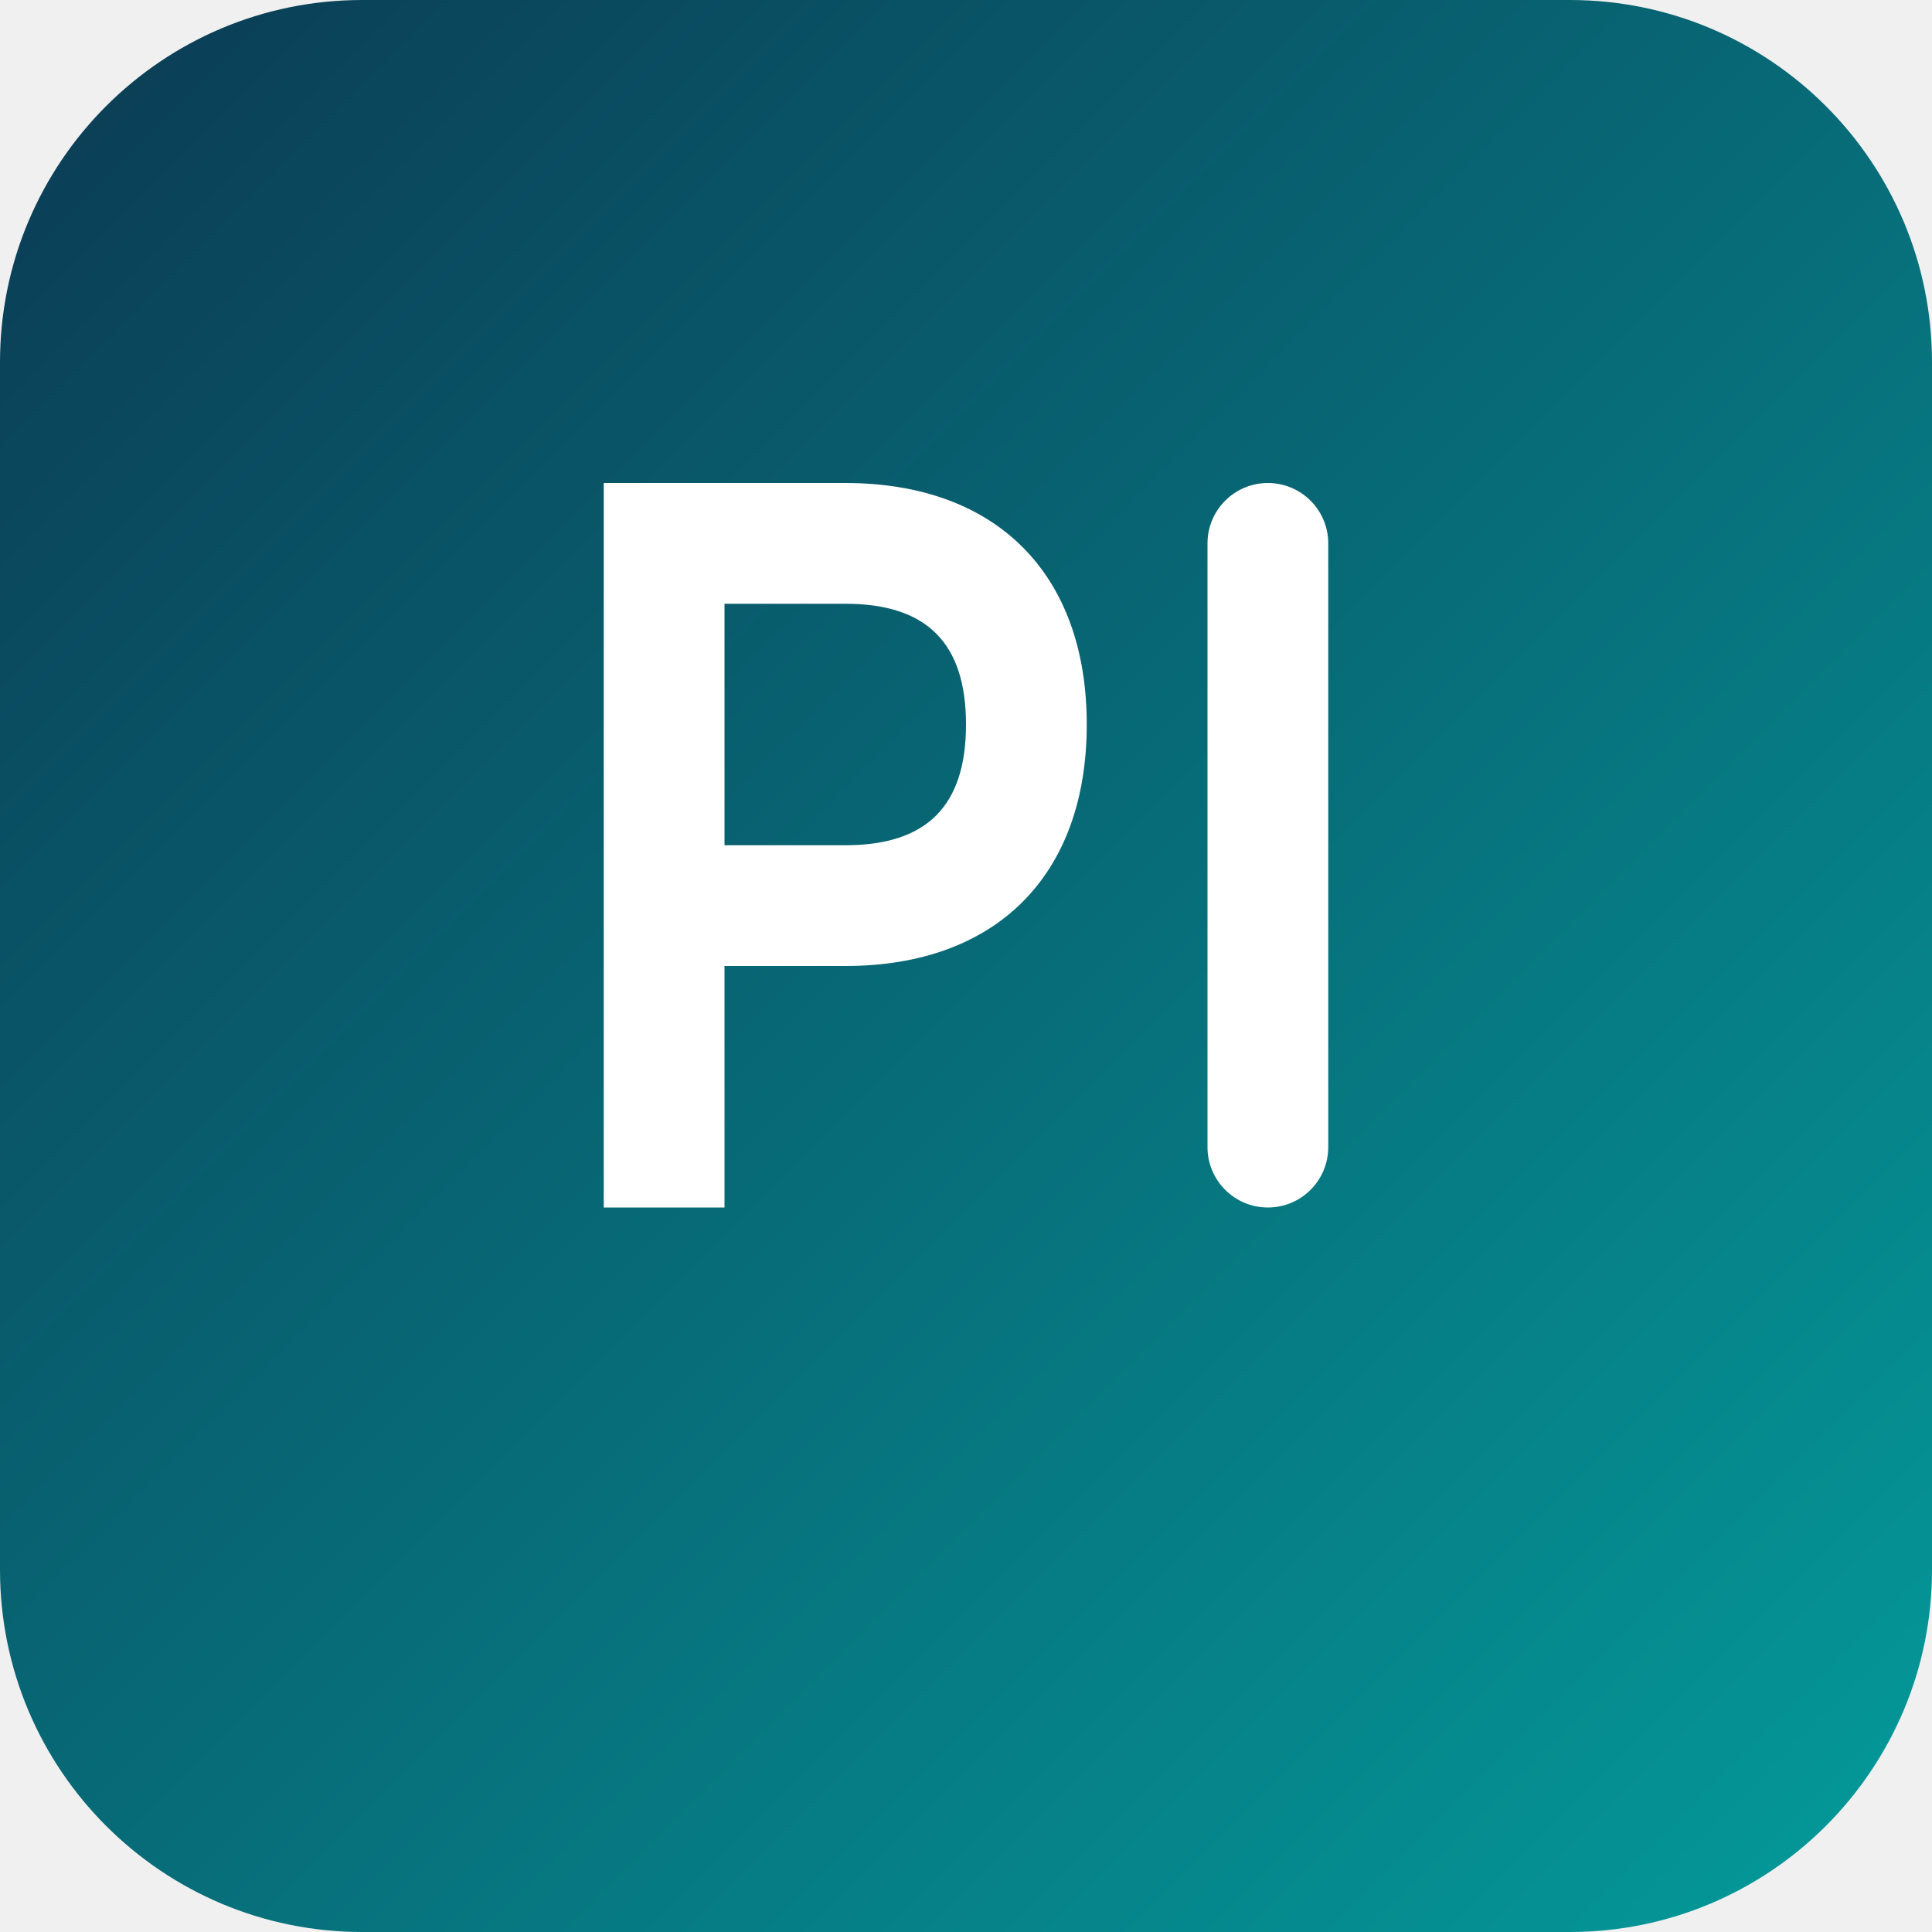
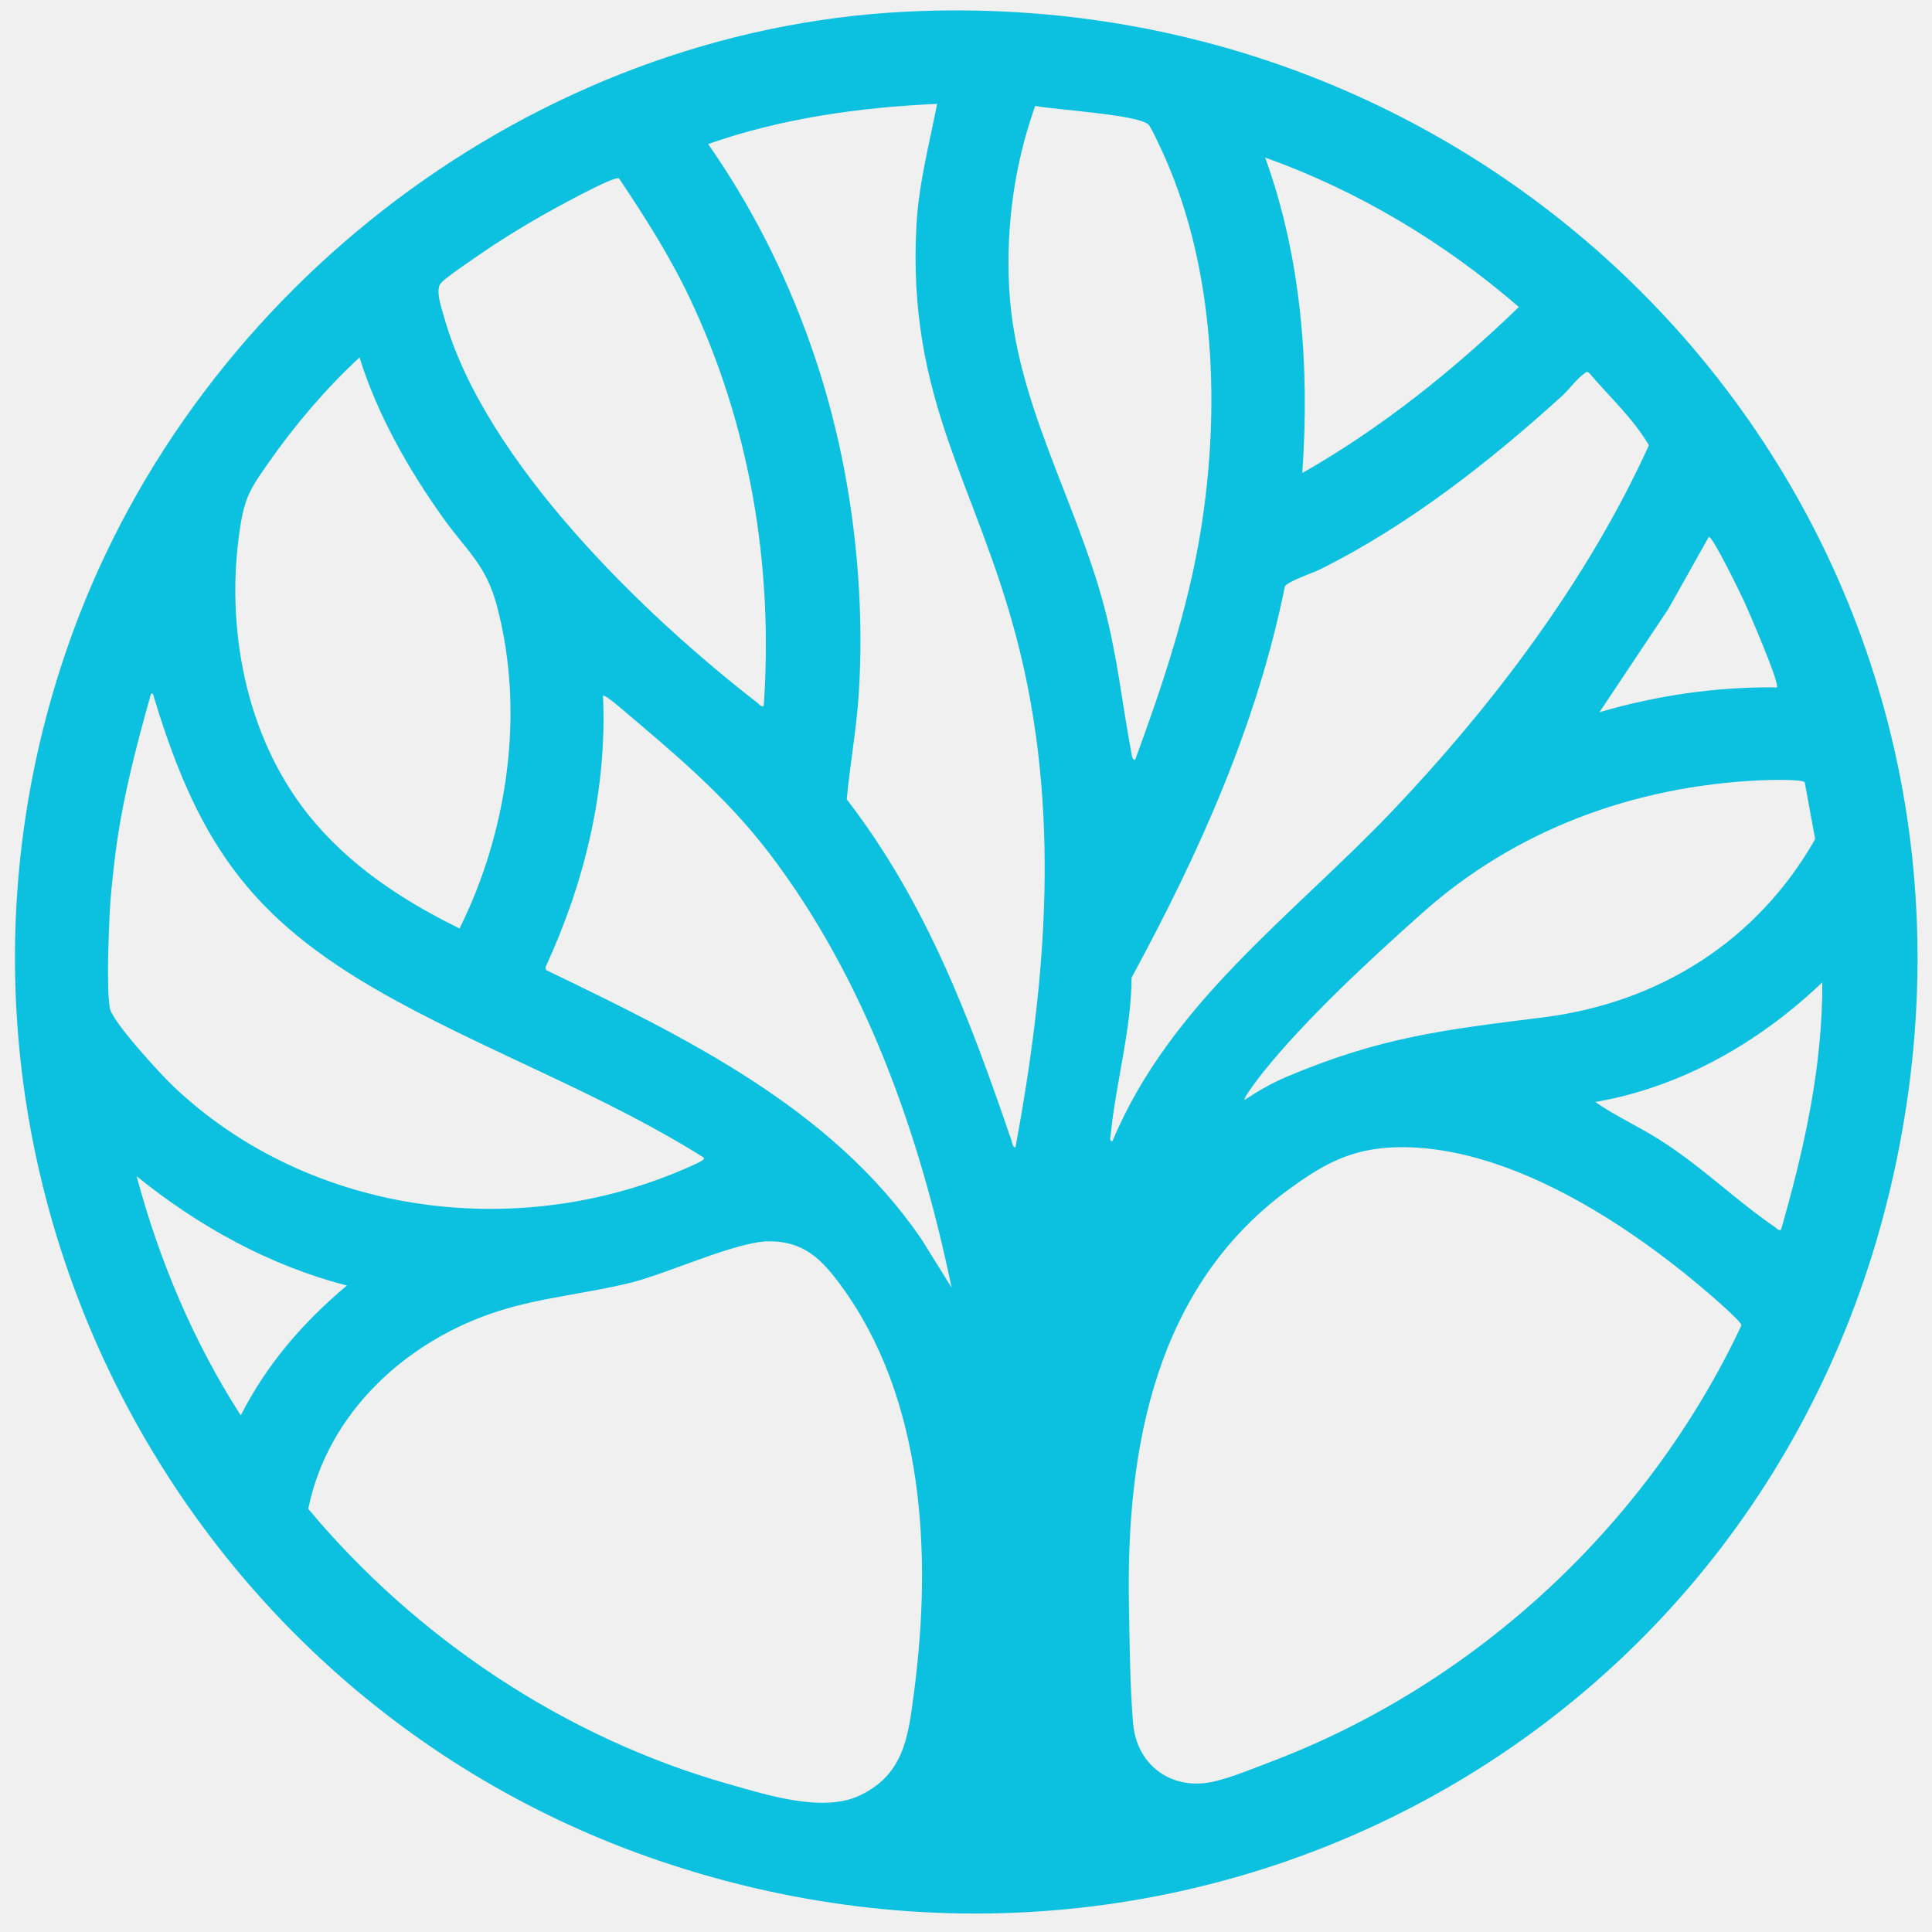
- <svg xmlns="http://www.w3.org/2000/svg" width="64" height="64" viewBox="0 0 64 64">
-   <defs>
-     <linearGradient id="g" x1="0" y1="0" x2="1" y2="1">
-       <stop offset="0%" stop-color="#0B3A53" />
-       <stop offset="100%" stop-color="#049b9b" />
-     </linearGradient>
-   </defs>
-   <rect width="64" height="64" rx="12" fill="url(#g)" />
-   <g transform="translate(12,12)">
-     <path d="M8 28 L8 4 L16 4 C21 4 24 7 24 12 C24 17 21 20 16 20 L12 20 L12 28 Z M12 16 L16 16 C18.7 16 20 14.7 20 12 C20 9.3 18.7 8 16 8 L12 8 Z" fill="#fff" />
-     <rect x="28" y="4" width="4" height="24" fill="#fff" rx="2" />
-   </g>
+ <svg xmlns="http://www.w3.org/2000/svg" width="520" zoomAndPan="magnify" viewBox="0 0 390 390" height="520" preserveAspectRatio="xMidYMid meet" version="1.0">
+   <path fill="#0cc0df" d="M 182.836 2.359 C 305.391 -3.77 403.254 100.762 384.852 223.004 C 366.449 345.246 246.102 413.996 133.148 375.645 C 31.723 341.199 -22.254 228.906 14.656 127.742 C 40.176 57.793 107.867 6.109 182.836 2.359 Z M 189.172 20.969 C 173.496 21.664 157.766 23.887 142.938 29.078 C 156.047 47.793 165.25 69.652 169.883 92.066 C 173.094 107.57 174.379 124.41 173.34 140.227 C 172.871 147.293 171.586 154.305 170.926 161.355 C 187.004 182.238 195.734 205.523 204.156 230.156 C 204.312 230.625 204.398 231.668 204.988 231.598 C 211.324 197.484 214.121 163.074 205.285 129.113 C 197.09 97.621 183.043 80.852 185.004 45.328 C 185.457 37.098 187.609 29.008 189.172 20.969 Z M 229.156 153.352 C 234.676 138.332 239.781 123.109 242.367 107.238 C 246.359 82.707 245.32 54.773 235.18 31.82 C 234.676 30.691 232.402 25.691 231.848 25.156 C 229.711 23.09 212.73 22.168 208.98 21.371 C 204.762 33.09 203.043 45.781 203.723 58.262 C 204.953 80.938 216.949 100.418 222.785 122.047 C 225.578 132.43 226.48 141.891 228.426 152.223 C 228.496 152.605 228.602 153.473 229.156 153.367 Z M 262.887 95.484 C 278.895 86.387 293.391 74.738 306.605 61.977 C 291.586 48.973 274.156 38.504 255.387 31.805 C 262.73 52.082 264.383 74.043 262.887 95.484 Z M 124.969 36.004 C 123.945 35.398 110.941 42.637 108.93 43.785 C 104.777 46.18 100.316 48.922 96.41 51.664 C 94.727 52.848 90.109 55.902 88.996 57.152 C 87.766 58.523 89.238 62.516 89.742 64.34 C 97.938 93.105 129.711 123.941 152.922 141.891 C 153.34 142.223 153.461 142.691 154.172 142.516 C 156.152 114.168 151.34 85.57 139.121 59.945 C 135.109 51.543 130.125 43.715 124.953 36.004 Z M 72.555 72.168 C 65.855 78.367 59.535 85.781 54.309 93.262 C 50.699 98.438 49.449 100.105 48.457 106.562 C 45.422 126.422 49.516 148.473 62.156 164.359 C 70.332 174.617 81.098 181.684 92.766 187.43 C 102.504 167.812 105.977 143.82 100.352 122.449 C 98.094 113.855 94.152 111.199 89.309 104.355 C 82.363 94.582 76.168 83.664 72.574 72.168 Z M 224.57 230.348 C 236.273 202.363 261.066 184.758 281.223 163.543 C 301.379 142.328 320.562 116.98 332.855 89.879 C 329.625 84.391 324.852 80.07 320.77 75.258 C 320.285 74.879 320.094 75.207 319.73 75.469 C 318.426 76.352 316.691 78.664 315.371 79.879 C 300.633 93.262 284.277 106.094 266.379 114.98 C 265.008 115.66 259.867 117.395 259.363 118.387 C 253.738 146.355 241.934 172.465 228.426 197.344 C 228.375 207.918 225.23 218.629 224.227 228.941 C 224.172 229.41 223.844 230.434 224.59 230.348 Z M 358.688 138.766 C 359.367 138.125 352.941 123.246 352.09 121.422 C 351.621 120.383 345.598 107.934 344.938 108.387 L 336.777 122.918 L 322.871 143.766 C 334.434 140.383 346.605 138.594 358.688 138.766 Z M 142.105 233.699 C 122.453 221.32 100.523 213.195 80.195 202.137 C 51.688 186.617 40.438 171.648 31.113 140.867 C 30.992 140.469 31.047 139.914 30.488 140.035 C 27.293 151.301 24.344 162.742 23.043 174.426 C 22.695 177.535 22.277 181.27 22.137 184.359 C 21.93 188.977 21.48 199.359 22.172 203.508 C 22.625 206.199 32.383 216.805 34.848 219.152 C 62.746 245.781 106.098 251.113 140.855 234.758 C 141.168 234.602 142.332 234.062 142.105 233.715 Z M 192.09 259.914 C 185.648 228.84 174.605 197.52 155.195 172.117 C 146.273 160.453 135.926 151.945 124.832 142.535 C 124.465 142.223 121.984 140.141 121.723 140.453 C 122.59 159.445 118.008 178.145 110.109 195.262 L 110.23 195.816 C 138.34 209.395 167.766 223.578 185.941 250.035 Z M 251.238 222.031 C 253.879 220.277 256.777 218.613 259.695 217.379 C 278.617 209.375 291.379 207.883 311.414 205.383 C 334.902 202.449 354.695 189.984 366.414 169.395 L 364.312 157.918 C 363.809 157.238 356.586 157.449 355.148 157.52 C 329.766 158.75 305.98 167.449 287.039 184.359 C 276.691 193.578 263.566 205.711 254.988 216.426 C 254.484 217.051 250.891 221.668 251.238 222.031 Z M 359.523 248.246 C 364.191 232.016 367.926 215.332 367.855 198.301 C 355.199 210.383 339.469 219.445 322.039 222.449 C 325.91 225.176 330.426 227.223 334.504 229.758 C 343.359 235.262 350.371 242.328 358.48 247.832 C 358.828 248.074 358.879 248.422 359.523 248.25 Z M 279.469 231.738 C 271.672 232.379 266.168 235.68 260.023 240.191 C 233.219 259.879 227.332 292.293 227.887 323.84 C 228.027 331.254 228.098 340.645 228.738 347.953 C 229.504 356.512 236.691 361.531 244.988 359.637 C 248.531 358.84 253.254 356.895 256.742 355.559 C 298.113 339.828 332.734 307.555 351.535 267.535 C 351.605 266.738 344.211 260.469 343.047 259.5 C 326.551 245.66 301.848 229.898 279.453 231.719 Z M 70.055 259.5 C 54.395 255.488 40.074 247.535 27.574 237.434 C 32.141 254.465 39.066 270.887 48.598 285.715 C 53.859 275.383 61.203 266.875 70.039 259.5 Z M 155.23 250.574 C 148.773 250.574 134.953 257 127.539 258.875 C 118.598 261.129 109.273 261.875 100.473 264.707 C 82.07 270.609 66.148 285.16 62.227 304.586 C 84.051 330.73 114.102 350.801 147.035 360.125 C 154.797 362.328 166.152 366.012 173.652 362.398 C 182.68 358.059 183.391 350.16 184.555 341.234 C 188.113 313.91 186.586 282.469 169.781 259.531 C 165.926 254.273 162.332 250.559 155.25 250.574 Z M 155.23 250.574 " fill-opacity="1" fill-rule="nonzero" />
</svg>
